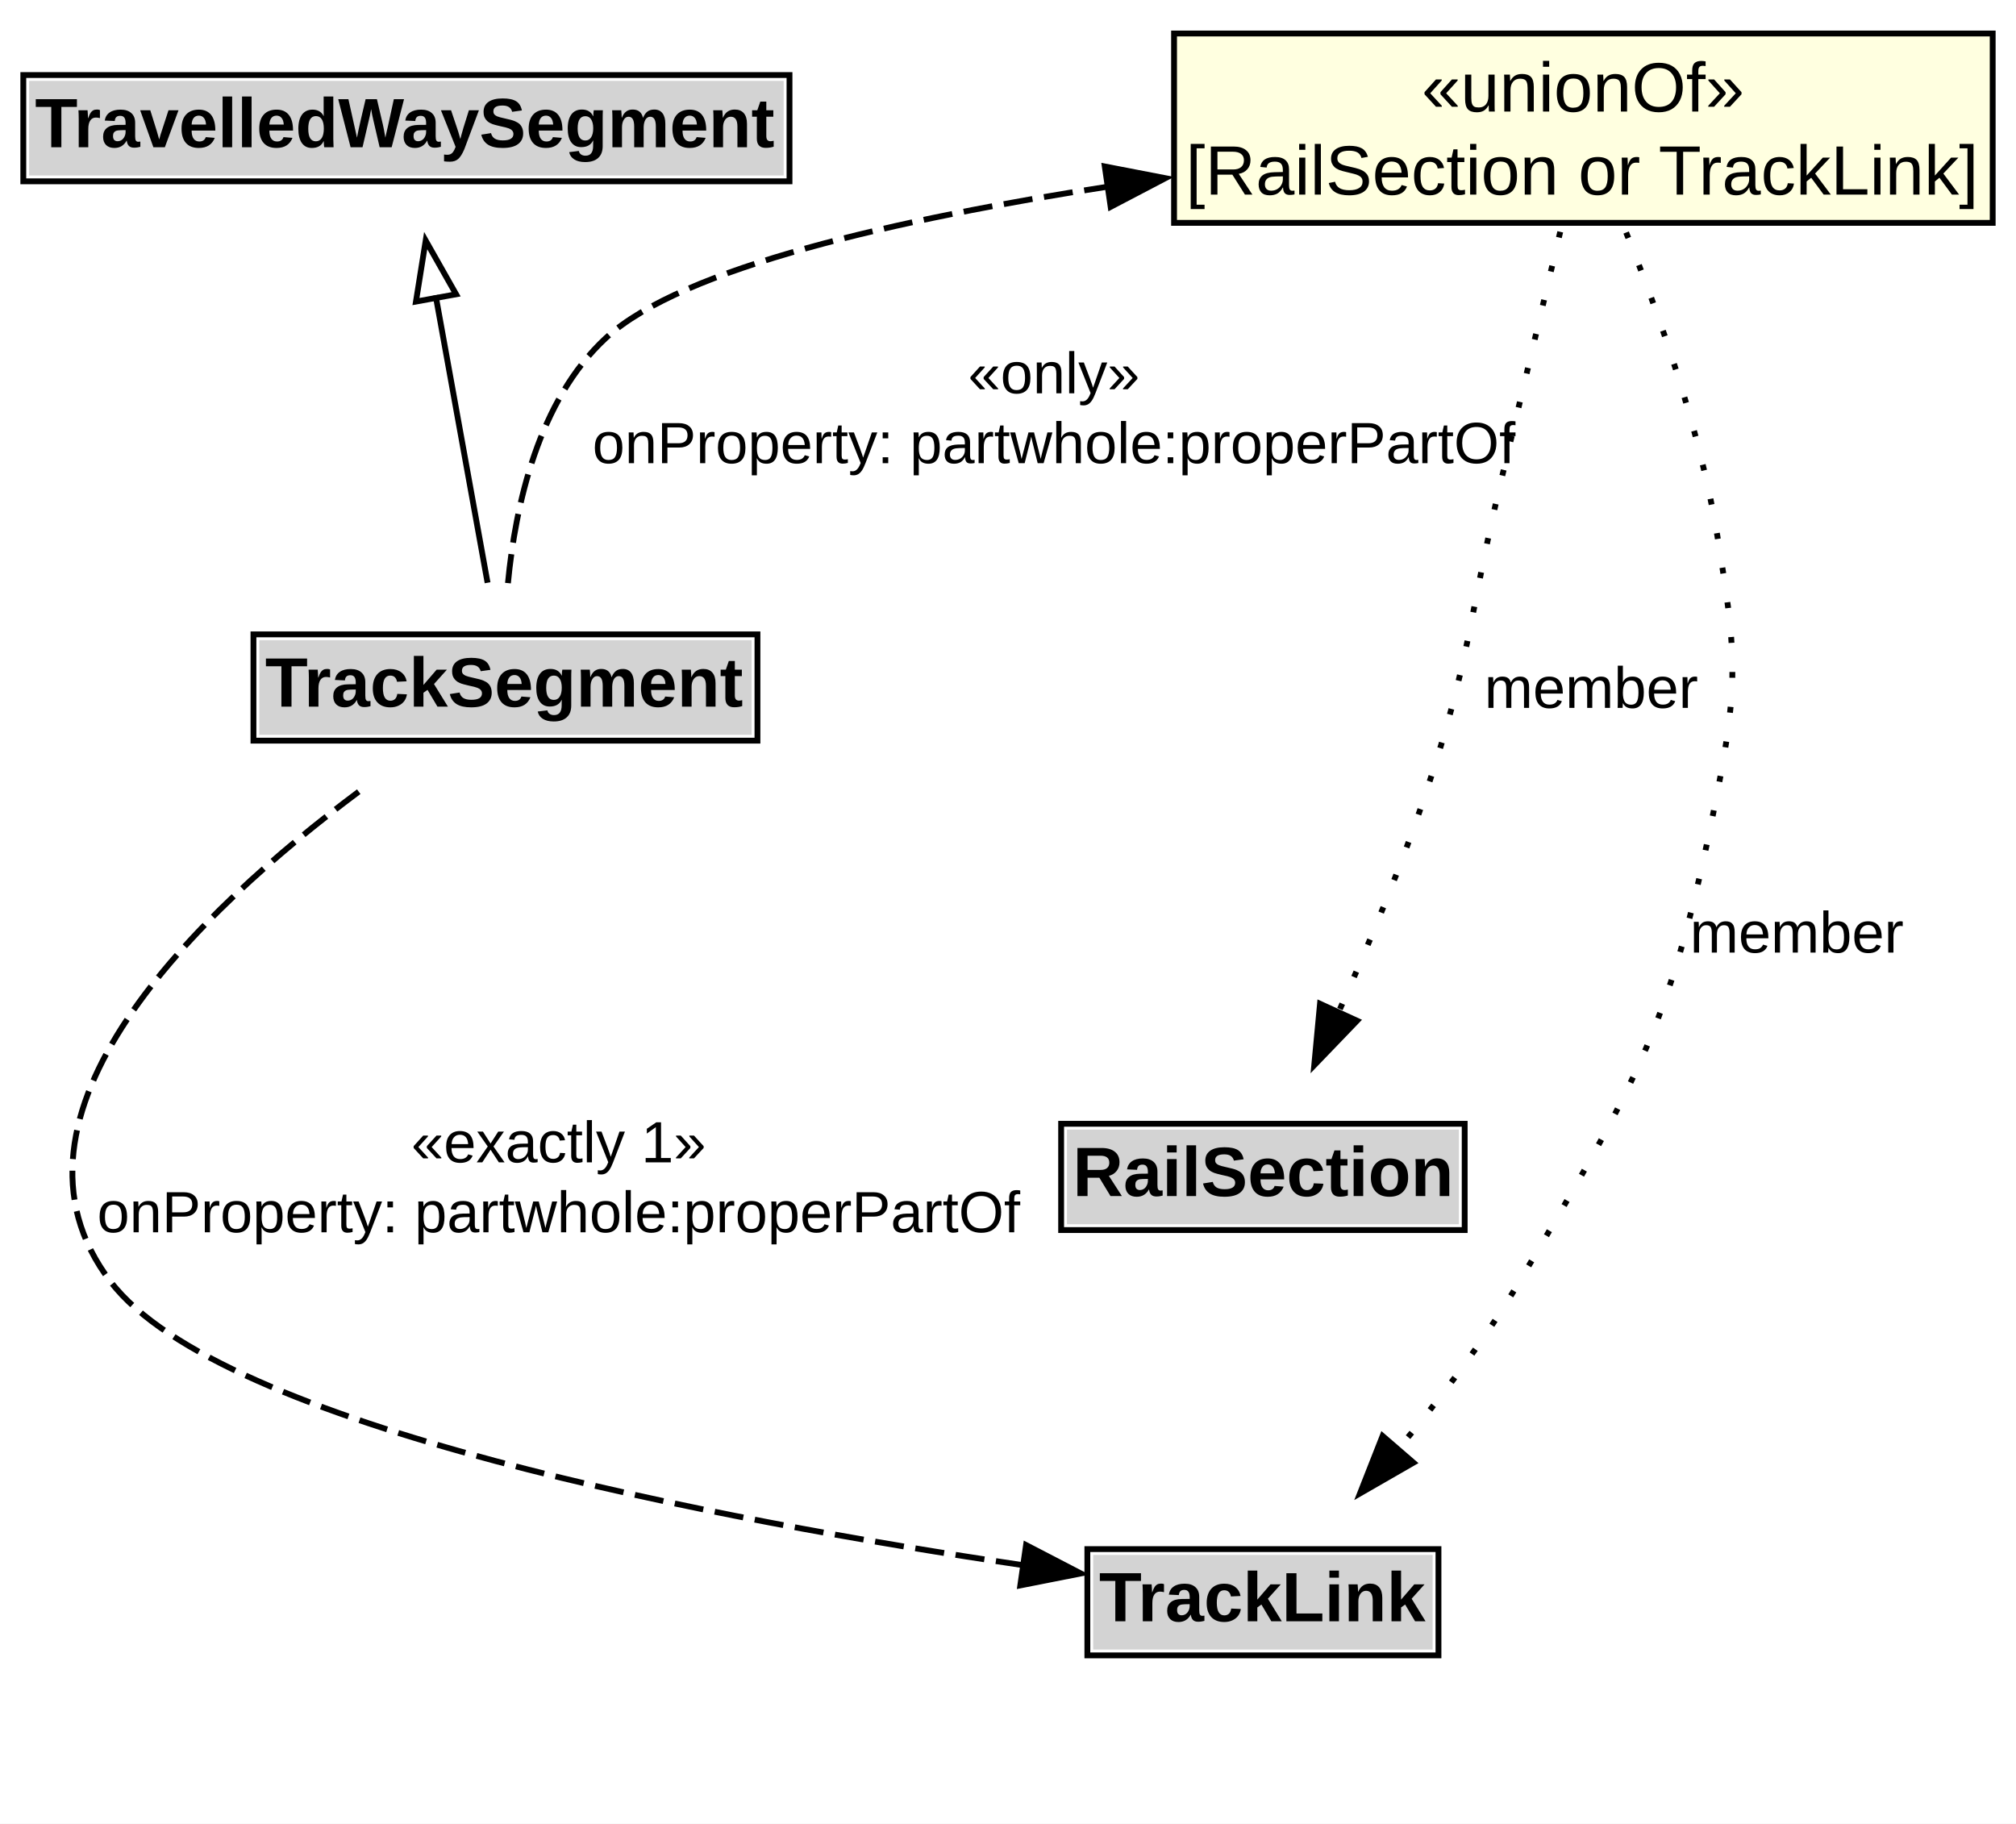
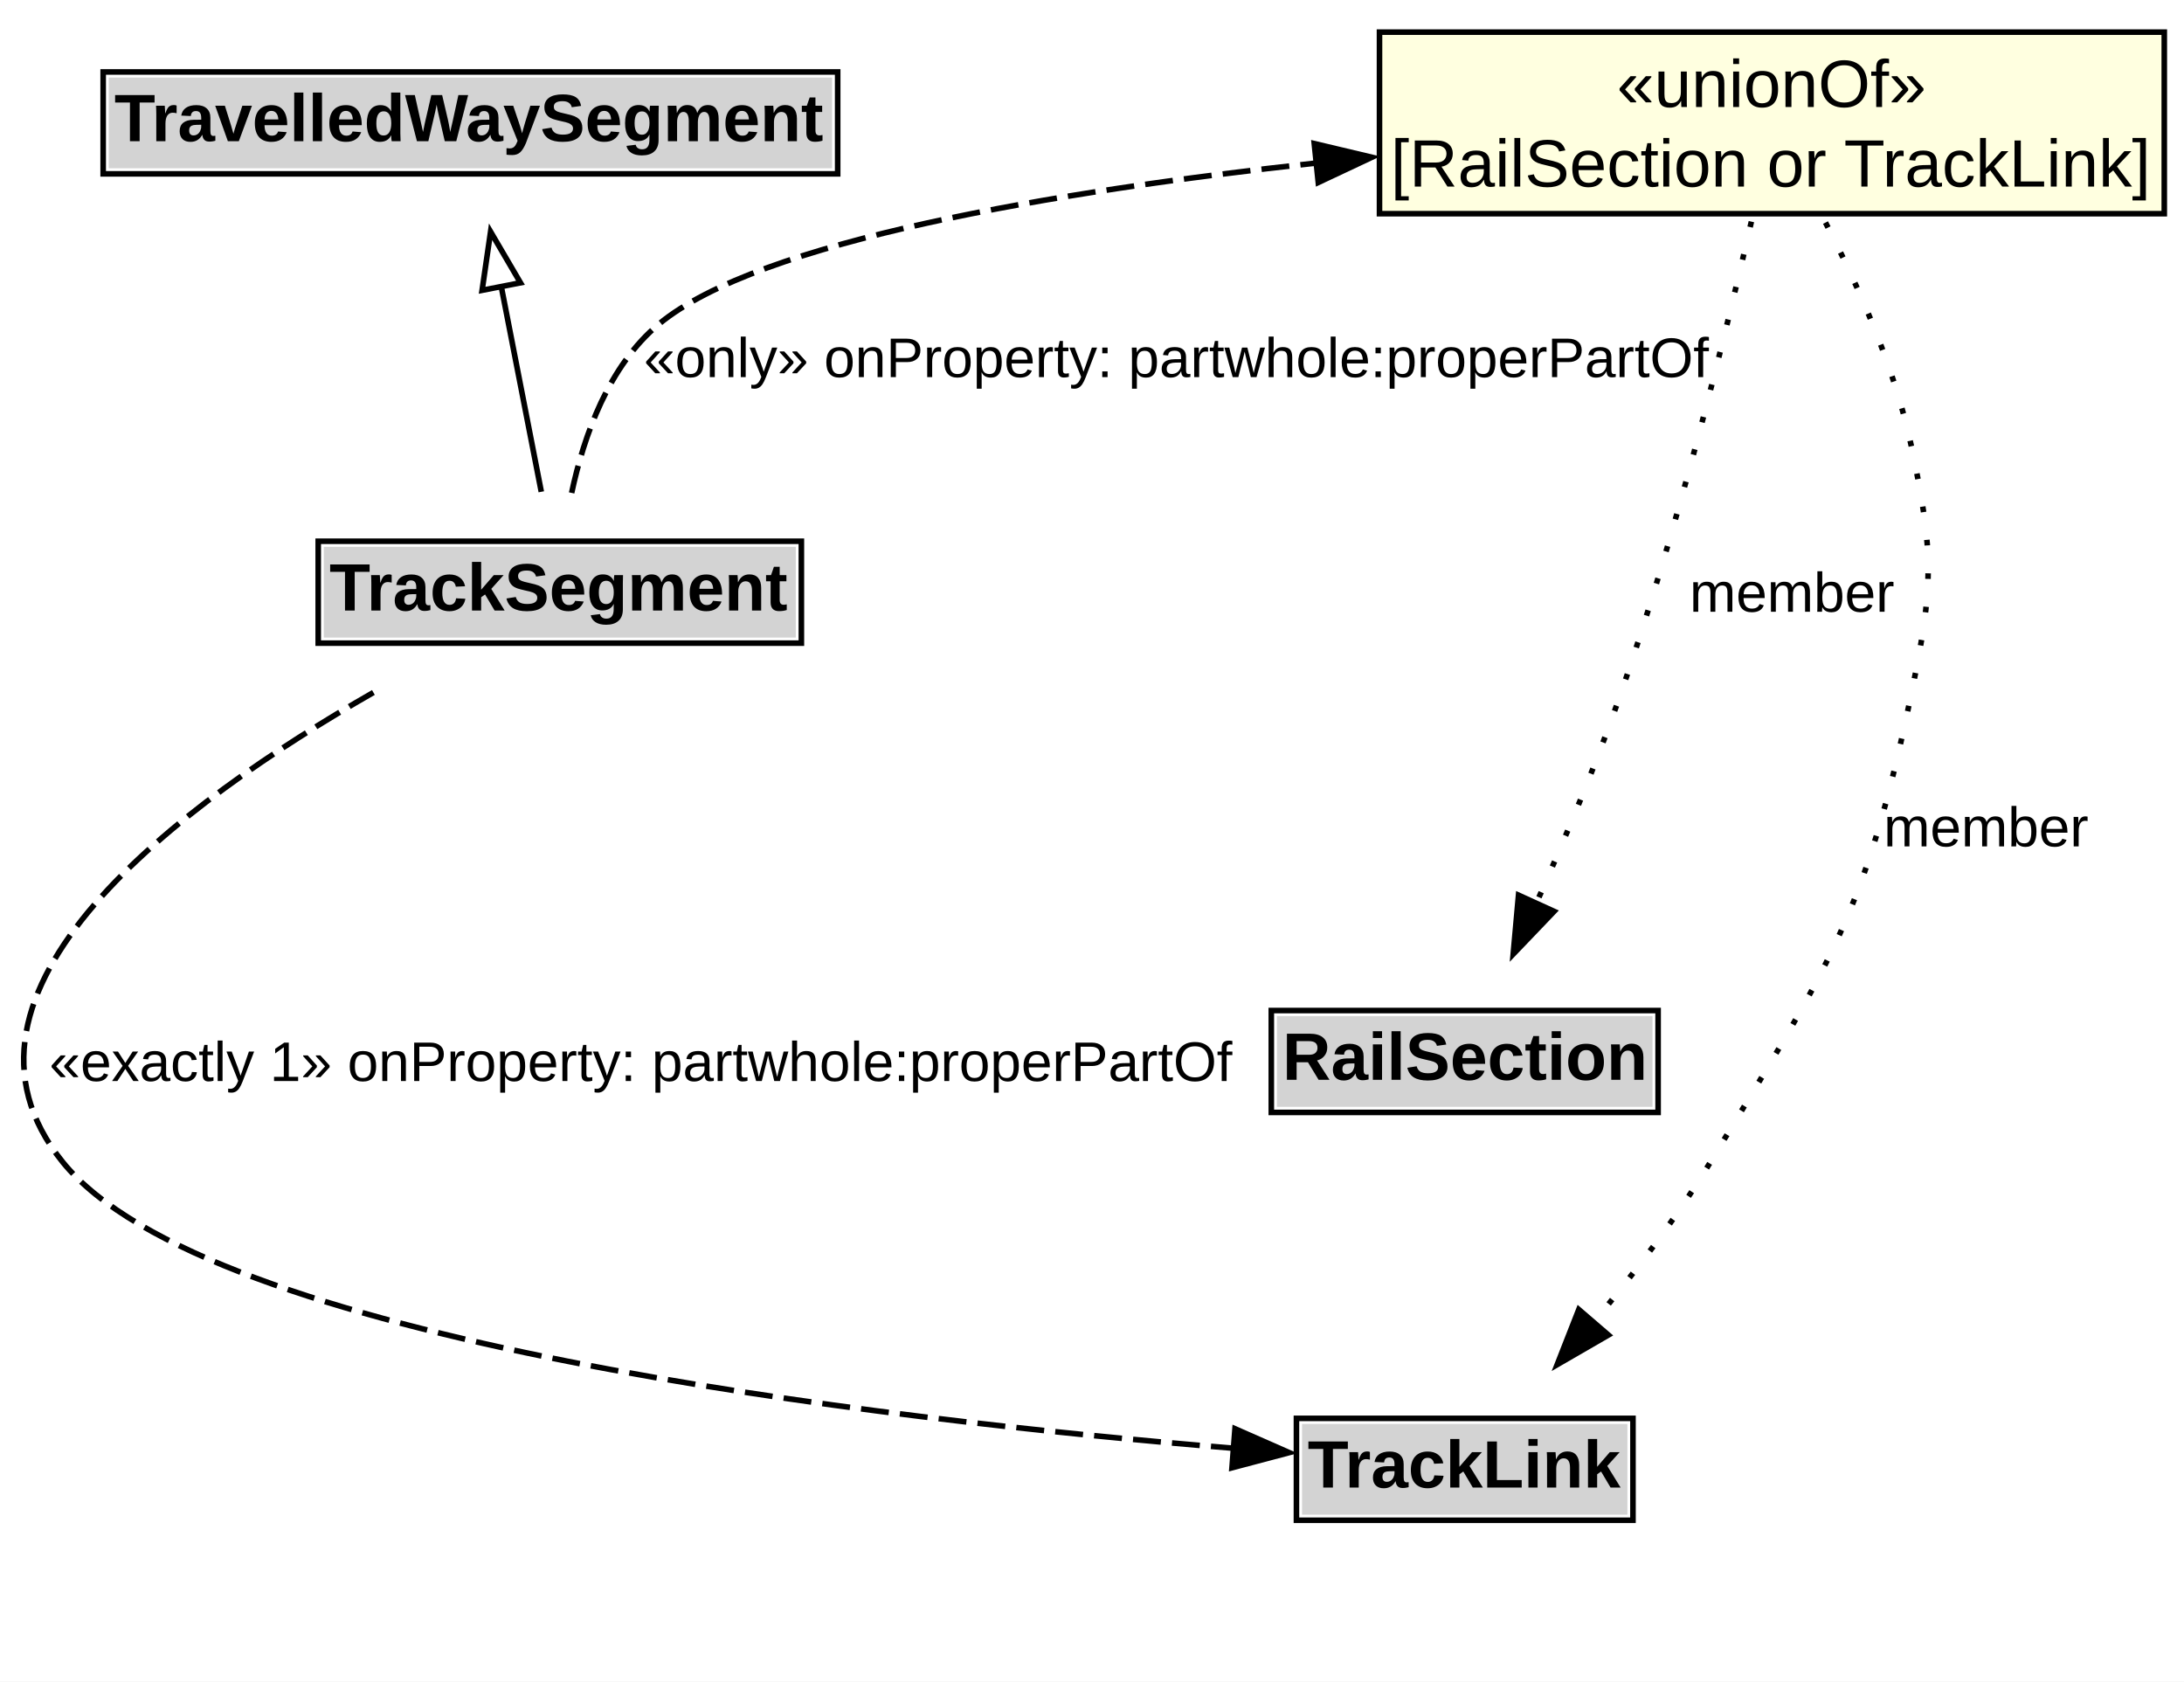
- <svg xmlns="http://www.w3.org/2000/svg" width="346pt" height="313pt" viewBox="0.00 0.00 346.00 313.00">
-   <g id="graph0" class="graph" transform="scale(1 1) rotate(0) translate(4 309)">
-     <polygon fill="white" stroke="none" points="-4,4 -4,-309 342,-309 342,4 -4,4" />
+ <svg xmlns="http://www.w3.org/2000/svg" width="391pt" height="301pt" viewBox="0.00 0.00 391.00 301.00">
+   <g id="graph0" class="graph" transform="scale(1 1) rotate(0) translate(4 297)">
+     <polygon fill="white" stroke="none" points="-4,4 -4,-297 387.47,-297 387.47,4 -4,4" />
    <g id="clust2" class="cluster">
</g>
    <g id="node1" class="node">
-       <polygon fill="lightgray" stroke="none" points="1,-278.88 1,-295.12 130.5,-295.12 130.5,-278.88 1,-278.88" />
-       <text xml:space="preserve" text-anchor="start" x="2" y="-283.73" font-family="Arial" font-weight="bold" font-size="12.00">TravelledWaySegment</text>
-       <polygon fill="none" stroke="black" points="0,-277.88 0,-296.12 131.5,-296.12 131.5,-277.88 0,-277.88" />
+       <polygon fill="lightgray" stroke="none" points="15.47,-266.88 15.47,-283.12 144.97,-283.12 144.97,-266.88 15.47,-266.88" />
+       <text xml:space="preserve" text-anchor="start" x="16.47" y="-271.73" font-family="Arial" font-weight="bold" font-size="12.00">TravelledWaySegment</text>
+       <polygon fill="none" stroke="black" points="14.47,-265.88 14.47,-284.12 145.97,-284.12 145.97,-265.88 14.47,-265.88" />
    </g>
    <g id="node2" class="node">
-       <polygon fill="lightgray" stroke="none" points="40.5,-182.88 40.5,-199.12 125,-199.12 125,-182.88 40.5,-182.88" />
-       <text xml:space="preserve" text-anchor="start" x="41.5" y="-187.72" font-family="Arial" font-weight="bold" font-size="12.00">TrackSegment</text>
-       <polygon fill="none" stroke="black" points="39.5,-181.88 39.5,-200.12 126,-200.12 126,-181.88 39.5,-181.88" />
+       <polygon fill="lightgray" stroke="none" points="53.97,-182.88 53.97,-199.12 138.47,-199.12 138.47,-182.88 53.97,-182.88" />
+       <text xml:space="preserve" text-anchor="start" x="54.97" y="-187.72" font-family="Arial" font-weight="bold" font-size="12.00">TrackSegment</text>
+       <polygon fill="none" stroke="black" points="52.97,-181.88 52.97,-200.12 139.47,-200.12 139.47,-181.88 52.97,-181.88" />
    </g>
    <g id="edge1" class="edge">
-       <path fill="none" stroke="black" d="M79.68,-208.98C77.2,-222.71 73.65,-242.32 70.76,-258.32" />
-       <polygon fill="none" stroke="black" points="67.39,-257.24 69.06,-267.71 74.28,-258.49 67.39,-257.24" />
+       <path fill="none" stroke="black" d="M92.91,-208.97C90.83,-219.63 88.1,-233.64 85.7,-245.92" />
+       <polygon fill="none" stroke="black" points="82.31,-245.04 83.83,-255.52 89.18,-246.38 82.31,-245.04" />
    </g>
    <g id="node5" class="node">
-       <polygon fill="lightgray" stroke="none" points="183.62,-25.88 183.62,-42.12 241.88,-42.12 241.88,-25.88 183.62,-25.88" />
-       <text xml:space="preserve" text-anchor="start" x="184.62" y="-30.73" font-family="Arial" font-weight="bold" font-size="12.00">TrackLink</text>
-       <polygon fill="none" stroke="black" points="182.62,-24.88 182.62,-43.12 242.88,-43.12 242.88,-24.88 182.62,-24.88" />
+       <polygon fill="lightgray" stroke="none" points="229.1,-25.88 229.1,-42.12 287.35,-42.12 287.35,-25.88 229.1,-25.88" />
+       <text xml:space="preserve" text-anchor="start" x="230.1" y="-30.73" font-family="Arial" font-weight="bold" font-size="12.00">TrackLink</text>
+       <polygon fill="none" stroke="black" points="228.1,-24.88 228.1,-43.12 288.35,-43.12 288.35,-24.88 228.1,-24.88" />
    </g>
    <g id="edge8" class="edge">
-       <path fill="none" stroke="black" stroke-dasharray="5,2" d="M57.57,-173.12C30.24,-152.71 -6.78,-117.53 15,-89 33.92,-64.21 119.61,-48.06 171.78,-40.33" />
-       <polygon fill="black" stroke="black" points="172.1,-43.82 181.5,-38.94 171.11,-36.89 172.1,-43.82" />
-       <text xml:space="preserve" text-anchor="middle" x="91.88" y="-109.5" font-family="Arial" font-size="10.00">«exactly 1»</text>
-       <text xml:space="preserve" text-anchor="middle" x="91.88" y="-97.5" font-family="Arial" font-size="10.00">onProperty: partwhole:properPartOf</text>
+       <path fill="none" stroke="black" stroke-dasharray="5,2" d="M62.85,-173.05C28.32,-153.29 -17.37,-119.45 7.22,-89 33.13,-56.93 152.66,-43.01 216.98,-37.76" />
+       <polygon fill="black" stroke="black" points="217.1,-41.26 226.8,-36.99 216.56,-34.28 217.1,-41.26" />
+       <text xml:space="preserve" text-anchor="middle" x="110.72" y="-103.5" font-family="Arial" font-size="10.00">«exactly 1» onProperty: partwhole:properPartOf</text>
    </g>
    <g id="node6" class="node">
-       <polygon fill="lightyellow" stroke="none" points="197.5,-270.75 197.5,-303.25 338,-303.25 338,-270.75 197.5,-270.75" />
-       <text xml:space="preserve" text-anchor="start" x="240" y="-289.85" font-family="Arial" font-size="12.00">«unionOf»</text>
-       <text xml:space="preserve" text-anchor="start" x="199.5" y="-275.6" font-family="Arial" font-size="12.00">[RailSection or TrackLink]</text>
-       <polygon fill="none" stroke="black" points="197.5,-270.75 197.5,-303.25 338,-303.25 338,-270.75 197.5,-270.75" />
+       <polygon fill="lightyellow" stroke="none" points="242.97,-258.75 242.97,-291.25 383.47,-291.25 383.47,-258.75 242.97,-258.75" />
+       <text xml:space="preserve" text-anchor="start" x="285.47" y="-277.85" font-family="Arial" font-size="12.00">«unionOf»</text>
+       <text xml:space="preserve" text-anchor="start" x="244.97" y="-263.6" font-family="Arial" font-size="12.00">[RailSection or TrackLink]</text>
+       <polygon fill="none" stroke="black" points="242.97,-258.75 242.97,-291.25 383.47,-291.25 383.47,-258.75 242.97,-258.75" />
    </g>
    <g id="edge7" class="edge">
-       <path fill="none" stroke="black" stroke-dasharray="5,2" d="M83.18,-208.92C84.45,-222.24 88.4,-240.28 100,-251 113.02,-263.03 150.27,-271.45 186.37,-277" />
-       <polygon fill="black" stroke="black" points="185.61,-280.43 196.01,-278.42 186.62,-273.5 185.61,-280.43" />
-       <text xml:space="preserve" text-anchor="middle" x="176.88" y="-241.5" font-family="Arial" font-size="10.00">«only»</text>
-       <text xml:space="preserve" text-anchor="middle" x="176.88" y="-229.5" font-family="Arial" font-size="10.00">onProperty: partwhole:properPartOf</text>
+       <path fill="none" stroke="black" stroke-dasharray="5,2" d="M98.34,-208.77C100.53,-219.02 104.97,-231.54 113.97,-239 131.93,-253.88 184.88,-262.74 231.68,-267.82" />
+       <polygon fill="black" stroke="black" points="231.29,-271.3 241.6,-268.85 232.01,-264.34 231.29,-271.3" />
+       <text xml:space="preserve" text-anchor="middle" x="206.6" y="-229.5" font-family="Arial" font-size="10.00">«only» onProperty: partwhole:properPartOf</text>
    </g>
    <g id="node4" class="node">
-       <polygon fill="lightgray" stroke="none" points="179.12,-98.88 179.12,-115.12 246.38,-115.12 246.38,-98.88 179.12,-98.88" />
-       <text xml:space="preserve" text-anchor="start" x="180.12" y="-103.72" font-family="Arial" font-weight="bold" font-size="12.00">RailSection</text>
-       <polygon fill="none" stroke="black" points="178.12,-97.88 178.12,-116.12 247.38,-116.12 247.38,-97.88 178.12,-97.88" />
+       <polygon fill="lightgray" stroke="none" points="224.6,-98.88 224.6,-115.12 291.85,-115.12 291.85,-98.88 224.6,-98.88" />
+       <text xml:space="preserve" text-anchor="start" x="225.6" y="-103.72" font-family="Arial" font-weight="bold" font-size="12.00">RailSection</text>
+       <polygon fill="none" stroke="black" points="223.6,-97.88 223.6,-116.12 292.85,-116.12 292.85,-97.88 223.6,-97.88" />
    </g>
    <g id="edge5" class="edge">
-       <path fill="none" stroke="black" stroke-dasharray="1,5" d="M263.78,-269.21C260.99,-257.4 257.15,-241.23 253.75,-227 248.01,-202.99 248.55,-196.42 240.75,-173 236.51,-160.28 230.8,-146.59 225.64,-135.07" />
-       <polygon fill="black" stroke="black" points="228.91,-133.81 221.56,-126.17 222.55,-136.72 228.91,-133.81" />
-       <text xml:space="preserve" text-anchor="middle" x="269.1" y="-187.5" font-family="Arial" font-size="10.00">member</text>
+       <path fill="none" stroke="black" stroke-dasharray="1,5" d="M309.55,-257.33C304.93,-237.12 296.34,-202.15 286.22,-173 281.83,-160.33 276.09,-146.65 270.96,-135.13" />
+       <polygon fill="black" stroke="black" points="274.23,-133.87 266.91,-126.22 267.86,-136.77 274.23,-133.87" />
+       <text xml:space="preserve" text-anchor="middle" x="316.81" y="-187.5" font-family="Arial" font-size="10.00">member</text>
    </g>
    <g id="edge6" class="edge">
-       <path fill="none" stroke="black" stroke-dasharray="1,5" d="M275.09,-269.09C280.63,-255.35 287.78,-235.32 290.75,-217 293.88,-197.7 294.49,-192.2 290.75,-173 283.05,-133.47 277.25,-123.67 256.75,-89 250.81,-78.96 243.1,-68.81 235.79,-60.07" />
-       <polygon fill="black" stroke="black" points="238.59,-57.96 229.41,-52.68 233.29,-62.54 238.59,-57.96" />
-       <text xml:space="preserve" text-anchor="middle" x="304.38" y="-145.5" font-family="Arial" font-size="10.00">member</text>
+       <path fill="none" stroke="black" stroke-dasharray="1,5" d="M322.82,-257.16C328.54,-246.12 335.25,-231.17 338.22,-217 342.24,-197.86 342.16,-192.16 338.22,-173 330.06,-133.21 323.26,-123.75 302.22,-89 296.18,-79.02 288.44,-68.89 281.15,-60.14" />
+       <polygon fill="black" stroke="black" points="283.95,-58.04 274.78,-52.74 278.65,-62.6 283.95,-58.04" />
+       <text xml:space="preserve" text-anchor="middle" x="351.56" y="-145.5" font-family="Arial" font-size="10.00">member</text>
    </g>
  </g>
</svg>
